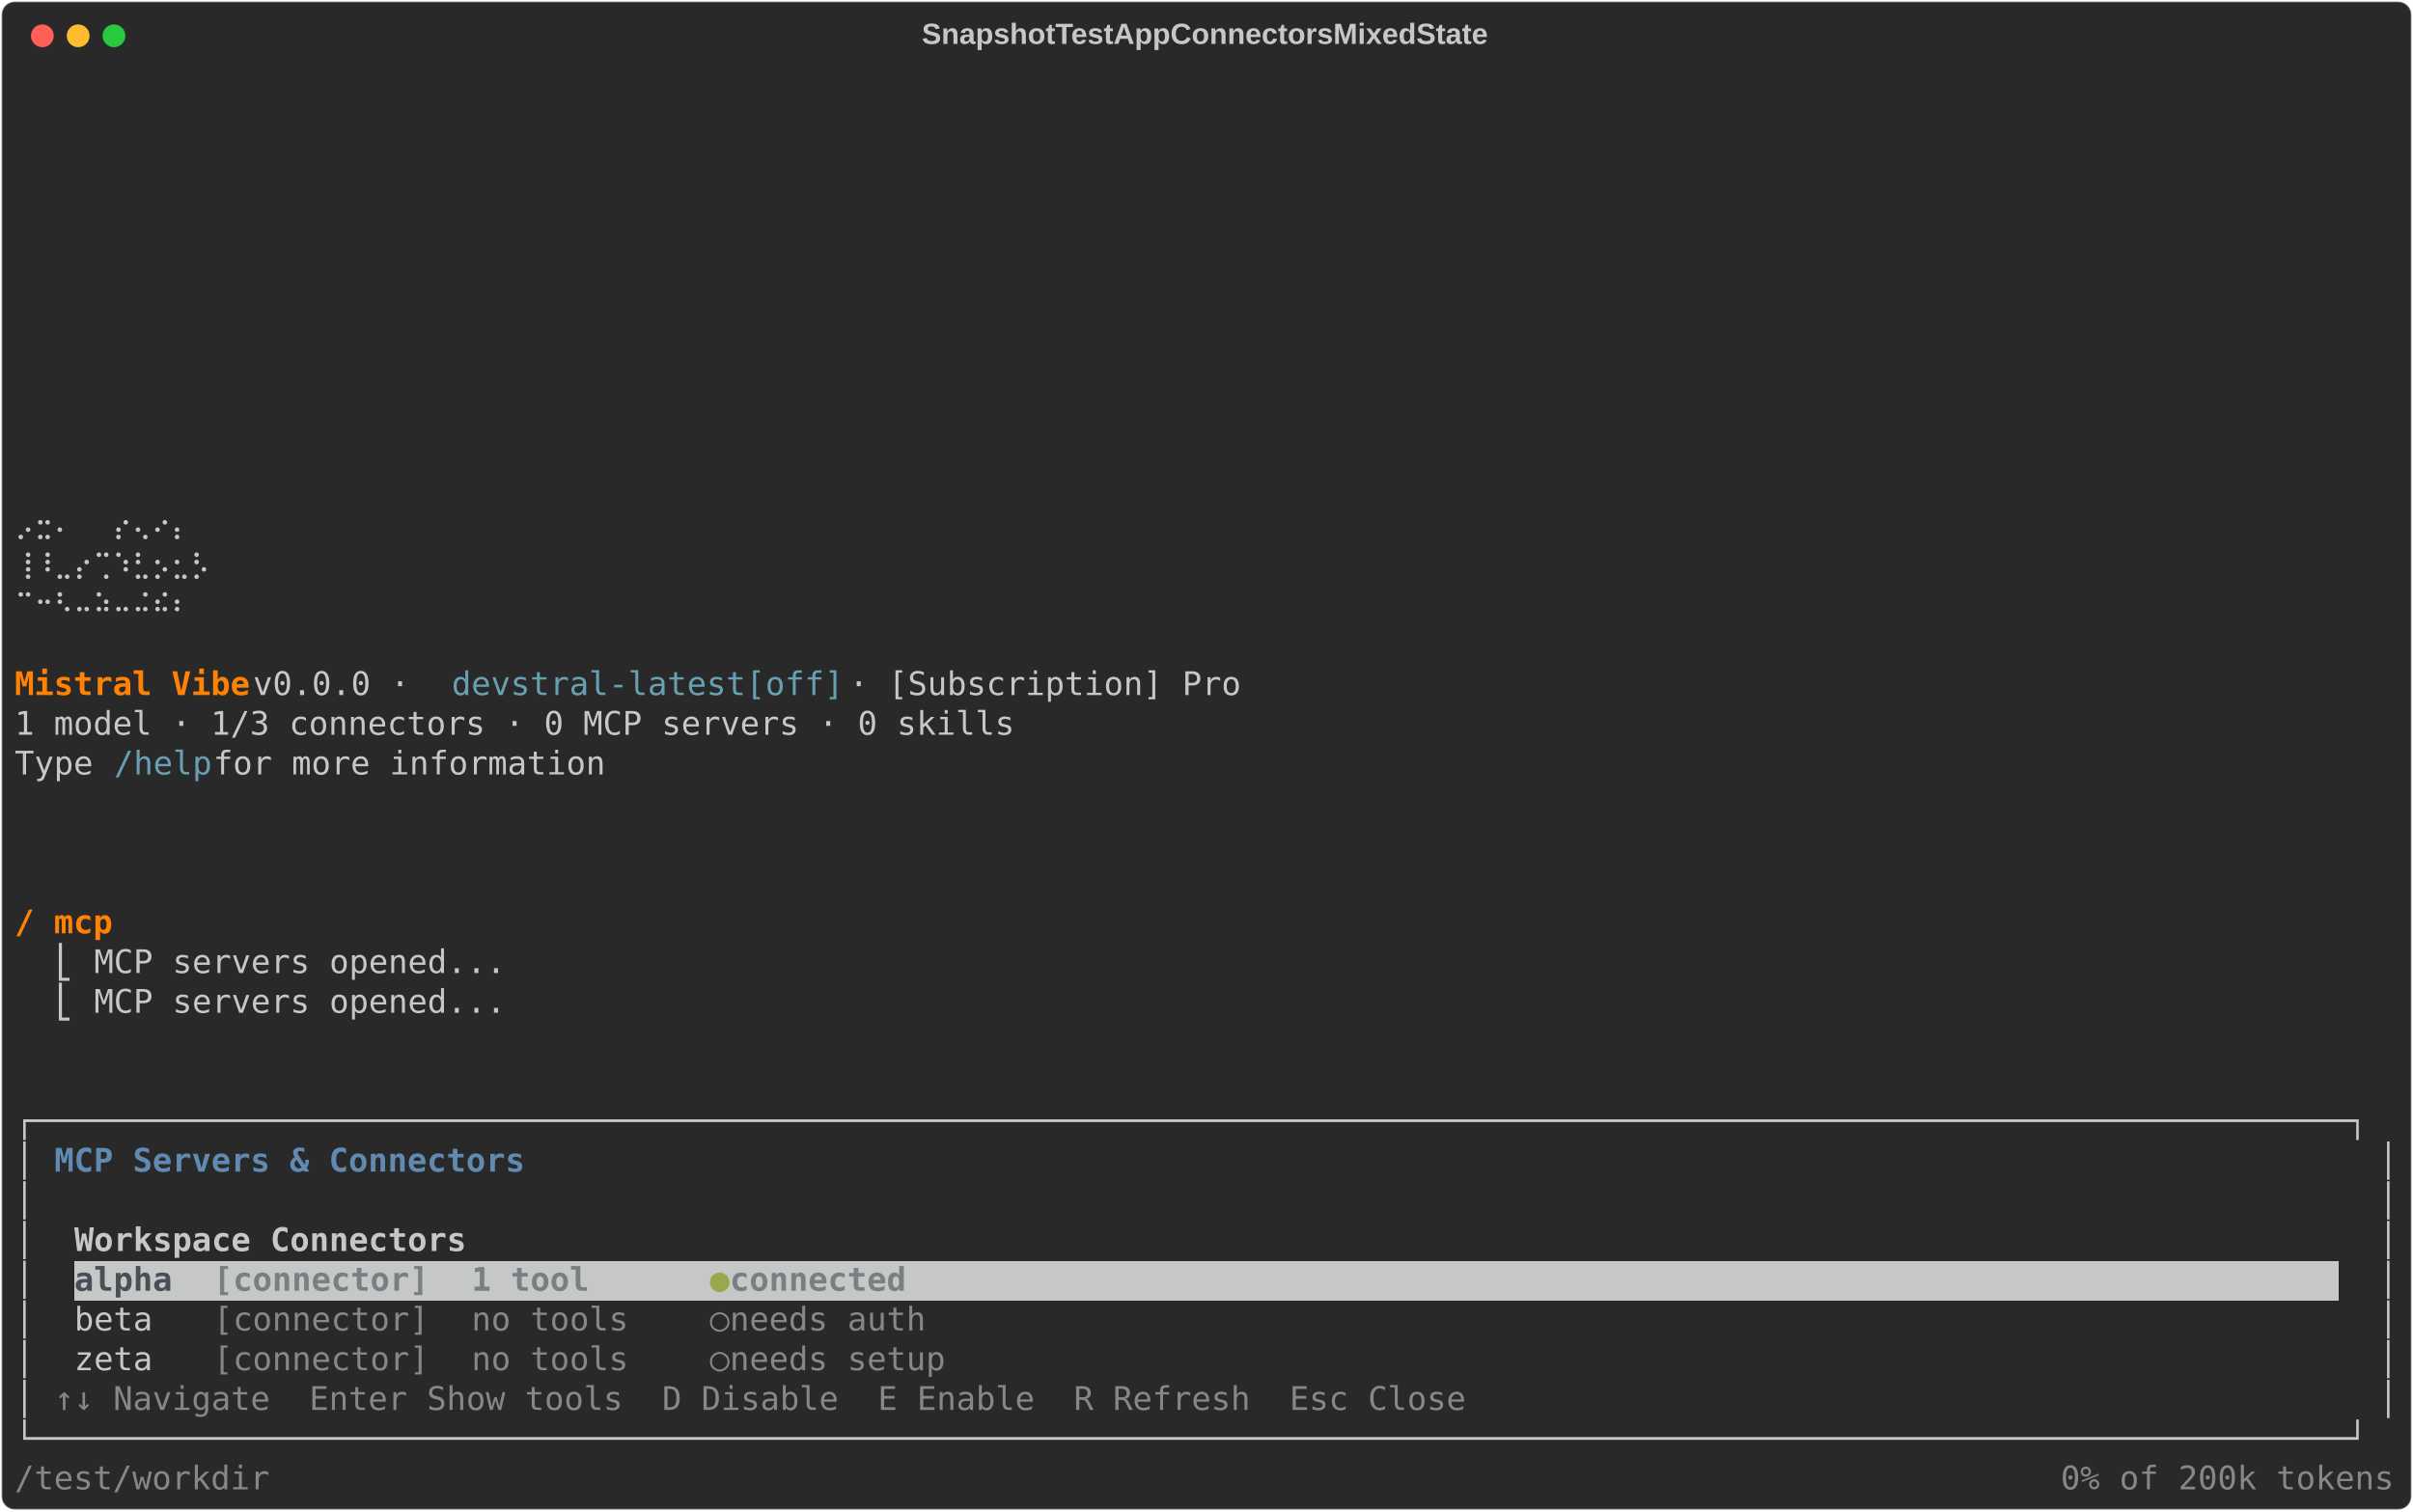
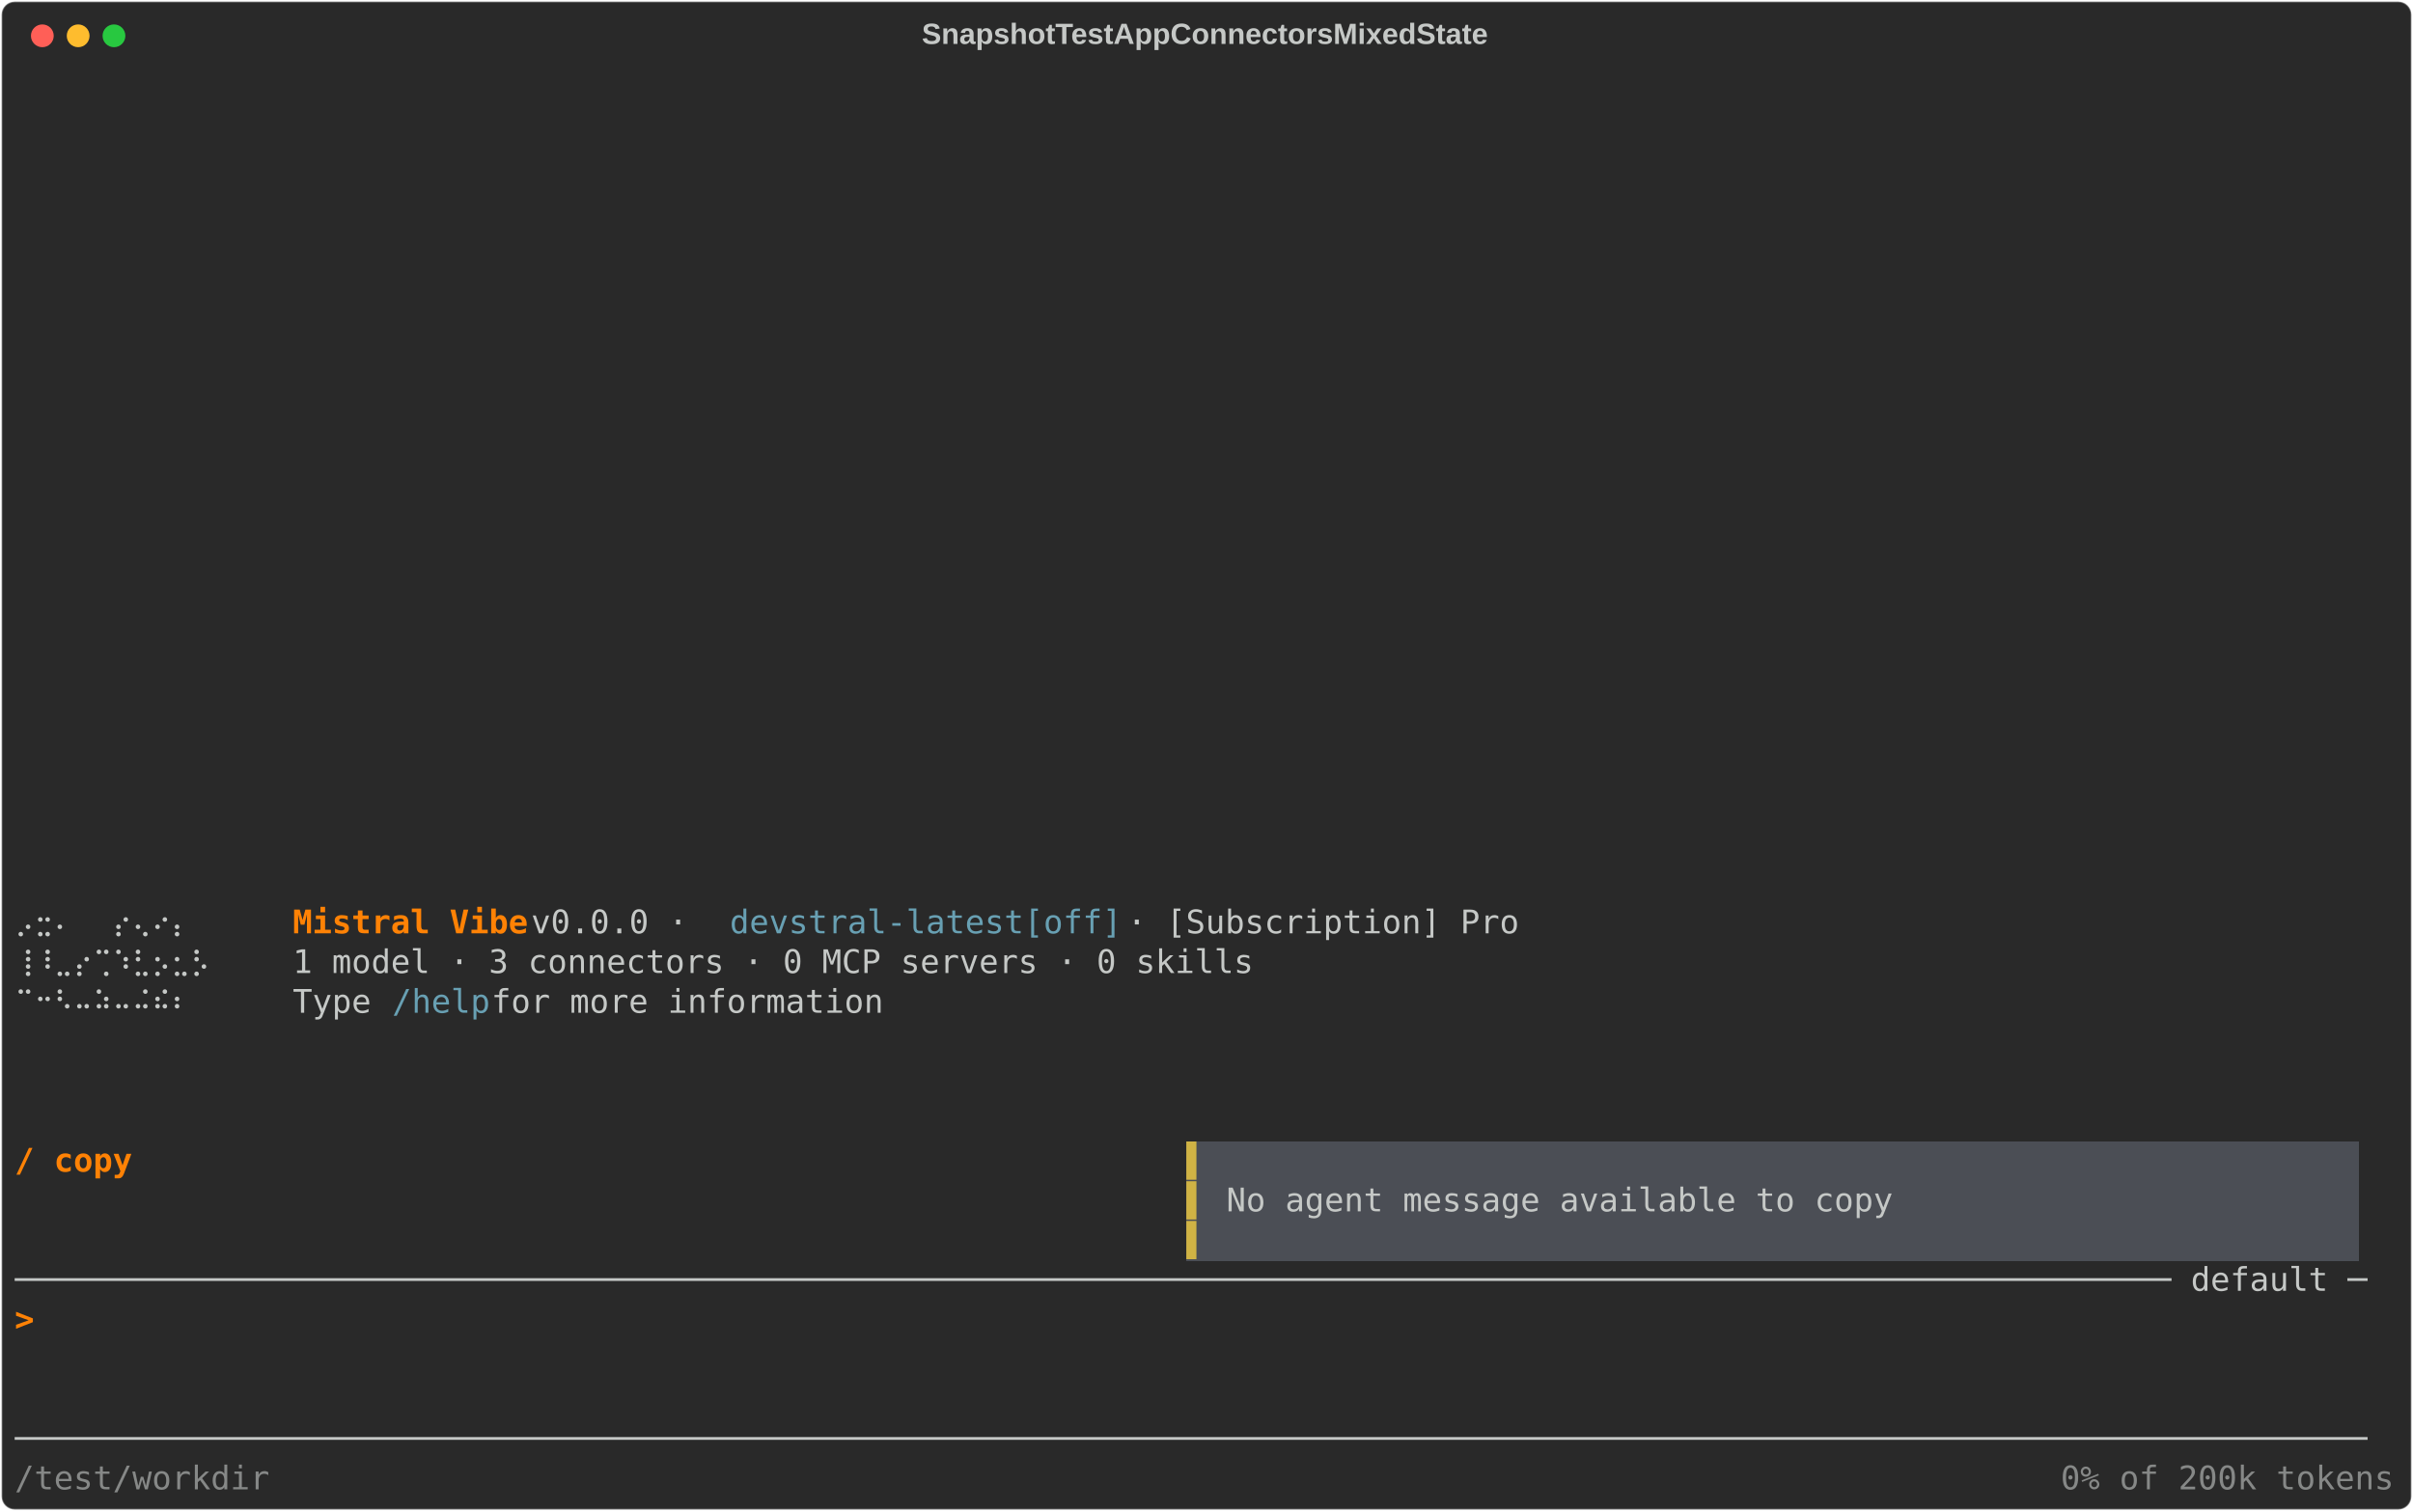
<svg xmlns="http://www.w3.org/2000/svg" class="rich-terminal" viewBox="0 0 1482 928.4">
  <style>

    @font-face {
        font-family: "Fira Code";
        src: local("FiraCode-Regular"),
                url("https://cdnjs.cloudflare.com/ajax/libs/firacode/6.2.0/woff2/FiraCode-Regular.woff2") format("woff2"),
                url("https://cdnjs.cloudflare.com/ajax/libs/firacode/6.2.0/woff/FiraCode-Regular.woff") format("woff");
        font-style: normal;
        font-weight: 400;
    }
    @font-face {
        font-family: "Fira Code";
        src: local("FiraCode-Bold"),
                url("https://cdnjs.cloudflare.com/ajax/libs/firacode/6.2.0/woff2/FiraCode-Bold.woff2") format("woff2"),
                url("https://cdnjs.cloudflare.com/ajax/libs/firacode/6.2.0/woff/FiraCode-Bold.woff") format("woff");
        font-style: bold;
        font-weight: 700;
    }

    .terminal-matrix {
        font-family: Fira Code, monospace;
        font-size: 20px;
        line-height: 24.4px;
        font-variant-east-asian: full-width;
    }

    .terminal-title {
        font-size: 18px;
        font-weight: bold;
        font-family: arial;
    }

    .terminal-r1 { fill: #c5c8c6 }
.terminal-r2 { fill: #ff8205;font-weight: bold }
.terminal-r3 { fill: #68a0b3 }
- .terminal-r4 { fill: #608ab1;font-weight: bold }
- .terminal-r5 { fill: #c5c8c6;font-weight: bold }
- .terminal-r6 { fill: #4b4e55;font-weight: bold }
- .terminal-r7 { fill: #7b7e82;font-weight: bold }
- .terminal-r8 { fill: #98a84b;font-weight: bold }
- .terminal-r9 { fill: #868887 }
+ .terminal-r4 { fill: #d0b344 }
+ .terminal-r5 { fill: #868887 }
    </style>
  <defs>
    <clipPath id="terminal-clip-terminal">
      <rect x="0" y="0" width="1463.0" height="877.4" />
    </clipPath>
    <clipPath id="terminal-line-0">
      <rect x="0" y="1.5" width="1464" height="24.65" />
    </clipPath>
    <clipPath id="terminal-line-1">
      <rect x="0" y="25.9" width="1464" height="24.65" />
    </clipPath>
    <clipPath id="terminal-line-2">
      <rect x="0" y="50.3" width="1464" height="24.65" />
    </clipPath>
    <clipPath id="terminal-line-3">
      <rect x="0" y="74.7" width="1464" height="24.65" />
    </clipPath>
    <clipPath id="terminal-line-4">
      <rect x="0" y="99.1" width="1464" height="24.65" />
    </clipPath>
    <clipPath id="terminal-line-5">
      <rect x="0" y="123.5" width="1464" height="24.65" />
    </clipPath>
    <clipPath id="terminal-line-6">
      <rect x="0" y="147.9" width="1464" height="24.65" />
    </clipPath>
    <clipPath id="terminal-line-7">
      <rect x="0" y="172.3" width="1464" height="24.65" />
    </clipPath>
    <clipPath id="terminal-line-8">
      <rect x="0" y="196.7" width="1464" height="24.65" />
    </clipPath>
    <clipPath id="terminal-line-9">
      <rect x="0" y="221.1" width="1464" height="24.65" />
    </clipPath>
    <clipPath id="terminal-line-10">
      <rect x="0" y="245.5" width="1464" height="24.65" />
    </clipPath>
    <clipPath id="terminal-line-11">
      <rect x="0" y="269.9" width="1464" height="24.65" />
    </clipPath>
    <clipPath id="terminal-line-12">
      <rect x="0" y="294.3" width="1464" height="24.65" />
    </clipPath>
    <clipPath id="terminal-line-13">
      <rect x="0" y="318.7" width="1464" height="24.65" />
    </clipPath>
    <clipPath id="terminal-line-14">
      <rect x="0" y="343.1" width="1464" height="24.65" />
    </clipPath>
    <clipPath id="terminal-line-15">
      <rect x="0" y="367.5" width="1464" height="24.65" />
    </clipPath>
    <clipPath id="terminal-line-16">
      <rect x="0" y="391.9" width="1464" height="24.65" />
    </clipPath>
    <clipPath id="terminal-line-17">
      <rect x="0" y="416.3" width="1464" height="24.65" />
    </clipPath>
    <clipPath id="terminal-line-18">
      <rect x="0" y="440.7" width="1464" height="24.65" />
    </clipPath>
    <clipPath id="terminal-line-19">
      <rect x="0" y="465.1" width="1464" height="24.65" />
    </clipPath>
    <clipPath id="terminal-line-20">
      <rect x="0" y="489.5" width="1464" height="24.65" />
    </clipPath>
    <clipPath id="terminal-line-21">
      <rect x="0" y="513.9" width="1464" height="24.65" />
    </clipPath>
    <clipPath id="terminal-line-22">
      <rect x="0" y="538.3" width="1464" height="24.65" />
    </clipPath>
    <clipPath id="terminal-line-23">
      <rect x="0" y="562.7" width="1464" height="24.65" />
    </clipPath>
    <clipPath id="terminal-line-24">
      <rect x="0" y="587.1" width="1464" height="24.65" />
    </clipPath>
    <clipPath id="terminal-line-25">
      <rect x="0" y="611.5" width="1464" height="24.65" />
    </clipPath>
    <clipPath id="terminal-line-26">
      <rect x="0" y="635.9" width="1464" height="24.65" />
    </clipPath>
    <clipPath id="terminal-line-27">
      <rect x="0" y="660.3" width="1464" height="24.65" />
    </clipPath>
    <clipPath id="terminal-line-28">
      <rect x="0" y="684.7" width="1464" height="24.65" />
    </clipPath>
    <clipPath id="terminal-line-29">
      <rect x="0" y="709.1" width="1464" height="24.65" />
    </clipPath>
    <clipPath id="terminal-line-30">
      <rect x="0" y="733.5" width="1464" height="24.65" />
    </clipPath>
    <clipPath id="terminal-line-31">
      <rect x="0" y="757.9" width="1464" height="24.65" />
    </clipPath>
    <clipPath id="terminal-line-32">
      <rect x="0" y="782.3" width="1464" height="24.65" />
    </clipPath>
    <clipPath id="terminal-line-33">
      <rect x="0" y="806.7" width="1464" height="24.65" />
    </clipPath>
    <clipPath id="terminal-line-34">
      <rect x="0" y="831.1" width="1464" height="24.65" />
    </clipPath>
  </defs>
  <rect fill="#292929" stroke="rgba(255,255,255,0.35)" stroke-width="1" x="1" y="1" width="1480" height="926.4" rx="8" />
  <text class="terminal-title" fill="#c5c8c6" text-anchor="middle" x="740" y="27">SnapshotTestAppConnectorsMixedState</text>
  <g transform="translate(26,22)">
    <circle cx="0" cy="0" r="7" fill="#ff5f57" />
    <circle cx="22" cy="0" r="7" fill="#febc2e" />
    <circle cx="44" cy="0" r="7" fill="#28c840" />
  </g>
  <g transform="translate(9, 41)" clip-path="url(#terminal-clip-terminal)">
-     <rect fill="#c5c8c6" x="36.6" y="733.5" width="85.4" height="24.65" shape-rendering="crispEdges" />
-     <rect fill="#c5c8c6" x="122" y="733.5" width="158.6" height="24.65" shape-rendering="crispEdges" />
-     <rect fill="#c5c8c6" x="280.6" y="733.5" width="122" height="24.65" shape-rendering="crispEdges" />
-     <rect fill="#c5c8c6" x="402.6" y="733.5" width="24.4" height="24.65" shape-rendering="crispEdges" />
-     <rect fill="#c5c8c6" x="427" y="733.5" width="12.2" height="24.65" shape-rendering="crispEdges" />
-     <rect fill="#c5c8c6" x="439.2" y="733.5" width="122" height="24.65" shape-rendering="crispEdges" />
-     <rect fill="#c5c8c6" x="561.2" y="733.5" width="866.2" height="24.65" shape-rendering="crispEdges" />
+     <rect fill="#4b4e55" x="719.8" y="660.3" width="12.2" height="24.65" shape-rendering="crispEdges" />
+     <rect fill="#4b4e55" x="732" y="660.3" width="707.6" height="24.65" shape-rendering="crispEdges" />
+     <rect fill="#4b4e55" x="719.8" y="684.7" width="12.2" height="24.65" shape-rendering="crispEdges" />
+     <rect fill="#4b4e55" x="732" y="684.7" width="12.2" height="24.65" shape-rendering="crispEdges" />
+     <rect fill="#4b4e55" x="744.2" y="684.7" width="414.8" height="24.65" shape-rendering="crispEdges" />
+     <rect fill="#4b4e55" x="1159" y="684.7" width="280.6" height="24.65" shape-rendering="crispEdges" />
+     <rect fill="#4b4e55" x="719.8" y="709.1" width="12.2" height="24.65" shape-rendering="crispEdges" />
+     <rect fill="#4b4e55" x="732" y="709.1" width="707.6" height="24.65" shape-rendering="crispEdges" />
    <g class="terminal-matrix">
      <text class="terminal-r1" x="1464" y="20" textLength="12.2" clip-path="url(#terminal-line-0)">
</text>
      <text class="terminal-r1" x="1464" y="44.4" textLength="12.2" clip-path="url(#terminal-line-1)">
</text>
      <text class="terminal-r1" x="1464" y="68.8" textLength="12.2" clip-path="url(#terminal-line-2)">
</text>
      <text class="terminal-r1" x="1464" y="93.2" textLength="12.2" clip-path="url(#terminal-line-3)">
</text>
      <text class="terminal-r1" x="1464" y="117.6" textLength="12.2" clip-path="url(#terminal-line-4)">
</text>
      <text class="terminal-r1" x="1464" y="142" textLength="12.2" clip-path="url(#terminal-line-5)">
</text>
      <text class="terminal-r1" x="1464" y="166.4" textLength="12.2" clip-path="url(#terminal-line-6)">
</text>
      <text class="terminal-r1" x="1464" y="190.8" textLength="12.2" clip-path="url(#terminal-line-7)">
</text>
      <text class="terminal-r1" x="1464" y="215.2" textLength="12.2" clip-path="url(#terminal-line-8)">
</text>
      <text class="terminal-r1" x="1464" y="239.6" textLength="12.2" clip-path="url(#terminal-line-9)">
</text>
      <text class="terminal-r1" x="1464" y="264" textLength="12.2" clip-path="url(#terminal-line-10)">
</text>
-       <text class="terminal-r1" x="0" y="288.4" textLength="134.2" clip-path="url(#terminal-line-11)">  ⡠⣒⠄  ⡔⢄⠔⡄</text>
      <text class="terminal-r1" x="1464" y="288.4" textLength="12.2" clip-path="url(#terminal-line-11)">
</text>
-       <text class="terminal-r1" x="0" y="312.8" textLength="134.2" clip-path="url(#terminal-line-12)"> ⢸⠸⣀⡔⢉⠱⣃⡢⣂⡣</text>
      <text class="terminal-r1" x="1464" y="312.8" textLength="12.2" clip-path="url(#terminal-line-12)">
</text>
-       <text class="terminal-r1" x="0" y="337.2" textLength="134.2" clip-path="url(#terminal-line-13)">  ⠉⠒⠣⠤⠵⠤⠬⠮⠆</text>
      <text class="terminal-r1" x="1464" y="337.2" textLength="12.2" clip-path="url(#terminal-line-13)">
</text>
      <text class="terminal-r1" x="1464" y="361.6" textLength="12.2" clip-path="url(#terminal-line-14)">
</text>
-       <text class="terminal-r2" x="0" y="386" textLength="146.4" clip-path="url(#terminal-line-15)">Mistral Vibe</text>
-       <text class="terminal-r1" x="146.4" y="386" textLength="122" clip-path="url(#terminal-line-15)"> v0.0.0 · </text>
-       <text class="terminal-r3" x="268.4" y="386" textLength="244" clip-path="url(#terminal-line-15)">devstral-latest[off]</text>
-       <text class="terminal-r1" x="512.4" y="386" textLength="256.2" clip-path="url(#terminal-line-15)"> · [Subscription] Pro</text>
      <text class="terminal-r1" x="1464" y="386" textLength="12.2" clip-path="url(#terminal-line-15)">
</text>
-       <text class="terminal-r1" x="0" y="410.4" textLength="622.2" clip-path="url(#terminal-line-16)">1 model · 1/3 connectors · 0 MCP servers · 0 skills</text>
      <text class="terminal-r1" x="1464" y="410.4" textLength="12.2" clip-path="url(#terminal-line-16)">
</text>
-       <text class="terminal-r1" x="0" y="434.8" textLength="61" clip-path="url(#terminal-line-17)">Type </text>
-       <text class="terminal-r3" x="61" y="434.8" textLength="61" clip-path="url(#terminal-line-17)">/help</text>
-       <text class="terminal-r1" x="122" y="434.8" textLength="256.2" clip-path="url(#terminal-line-17)"> for more information</text>
      <text class="terminal-r1" x="1464" y="434.8" textLength="12.2" clip-path="url(#terminal-line-17)">
</text>
      <text class="terminal-r1" x="1464" y="459.2" textLength="12.2" clip-path="url(#terminal-line-18)">
</text>
      <text class="terminal-r1" x="1464" y="483.6" textLength="12.2" clip-path="url(#terminal-line-19)">
</text>
      <text class="terminal-r1" x="1464" y="508" textLength="12.2" clip-path="url(#terminal-line-20)">
</text>
-       <text class="terminal-r2" x="0" y="532.4" textLength="61" clip-path="url(#terminal-line-21)">/ mcp</text>
+       <text class="terminal-r1" x="0" y="532.4" textLength="134.2" clip-path="url(#terminal-line-21)">  ⡠⣒⠄  ⡔⢄⠔⡄</text>
+       <text class="terminal-r2" x="170.8" y="532.4" textLength="146.4" clip-path="url(#terminal-line-21)">Mistral Vibe</text>
+       <text class="terminal-r1" x="317.2" y="532.4" textLength="122" clip-path="url(#terminal-line-21)"> v0.0.0 · </text>
+       <text class="terminal-r3" x="439.2" y="532.4" textLength="244" clip-path="url(#terminal-line-21)">devstral-latest[off]</text>
+       <text class="terminal-r1" x="683.2" y="532.4" textLength="256.2" clip-path="url(#terminal-line-21)"> · [Subscription] Pro</text>
      <text class="terminal-r1" x="1464" y="532.4" textLength="12.2" clip-path="url(#terminal-line-21)">
</text>
-       <text class="terminal-r1" x="24.4" y="556.8" textLength="12.2" clip-path="url(#terminal-line-22)">⎣</text>
-       <text class="terminal-r1" x="48.8" y="556.8" textLength="256.2" clip-path="url(#terminal-line-22)">MCP servers opened...</text>
+       <text class="terminal-r1" x="0" y="556.8" textLength="134.2" clip-path="url(#terminal-line-22)"> ⢸⠸⣀⡔⢉⠱⣃⡢⣂⡣</text>
+       <text class="terminal-r1" x="170.8" y="556.8" textLength="597.8" clip-path="url(#terminal-line-22)">1 model · 3 connectors · 0 MCP servers · 0 skills</text>
      <text class="terminal-r1" x="1464" y="556.8" textLength="12.2" clip-path="url(#terminal-line-22)">
</text>
-       <text class="terminal-r1" x="24.4" y="581.2" textLength="12.2" clip-path="url(#terminal-line-23)">⎣</text>
-       <text class="terminal-r1" x="48.8" y="581.2" textLength="256.2" clip-path="url(#terminal-line-23)">MCP servers opened...</text>
+       <text class="terminal-r1" x="0" y="581.2" textLength="134.2" clip-path="url(#terminal-line-23)">  ⠉⠒⠣⠤⠵⠤⠬⠮⠆</text>
+       <text class="terminal-r1" x="170.8" y="581.2" textLength="61" clip-path="url(#terminal-line-23)">Type </text>
+       <text class="terminal-r3" x="231.8" y="581.2" textLength="61" clip-path="url(#terminal-line-23)">/help</text>
+       <text class="terminal-r1" x="292.8" y="581.2" textLength="256.2" clip-path="url(#terminal-line-23)"> for more information</text>
      <text class="terminal-r1" x="1464" y="581.2" textLength="12.2" clip-path="url(#terminal-line-23)">
</text>
      <text class="terminal-r1" x="1464" y="605.6" textLength="12.2" clip-path="url(#terminal-line-24)">
</text>
      <text class="terminal-r1" x="1464" y="630" textLength="12.2" clip-path="url(#terminal-line-25)">
</text>
-       <text class="terminal-r1" x="0" y="654.4" textLength="1464" clip-path="url(#terminal-line-26)">┌──────────────────────────────────────────────────────────────────────────────────────────────────────────────────────┐</text>
      <text class="terminal-r1" x="1464" y="654.4" textLength="12.2" clip-path="url(#terminal-line-26)">
</text>
-       <text class="terminal-r1" x="0" y="678.8" textLength="12.2" clip-path="url(#terminal-line-27)">│</text>
-       <text class="terminal-r4" x="24.4" y="678.8" textLength="292.8" clip-path="url(#terminal-line-27)">MCP Servers &amp; Connectors</text>
-       <text class="terminal-r1" x="1451.8" y="678.8" textLength="12.2" clip-path="url(#terminal-line-27)">│</text>
+       <text class="terminal-r2" x="0" y="678.8" textLength="73.2" clip-path="url(#terminal-line-27)">/ copy</text>
+       <text class="terminal-r4" x="719.8" y="678.8" textLength="12.2" clip-path="url(#terminal-line-27)">▌</text>
      <text class="terminal-r1" x="1464" y="678.8" textLength="12.2" clip-path="url(#terminal-line-27)">
</text>
-       <text class="terminal-r1" x="0" y="703.2" textLength="12.2" clip-path="url(#terminal-line-28)">│</text>
-       <text class="terminal-r1" x="1451.8" y="703.2" textLength="12.2" clip-path="url(#terminal-line-28)">│</text>
+       <text class="terminal-r4" x="719.8" y="703.2" textLength="12.2" clip-path="url(#terminal-line-28)">▌</text>
+       <text class="terminal-r1" x="744.2" y="703.2" textLength="414.8" clip-path="url(#terminal-line-28)">No agent message available to copy</text>
      <text class="terminal-r1" x="1464" y="703.2" textLength="12.2" clip-path="url(#terminal-line-28)">
</text>
-       <text class="terminal-r1" x="0" y="727.6" textLength="12.2" clip-path="url(#terminal-line-29)">│</text>
-       <text class="terminal-r5" x="36.6" y="727.6" textLength="244" clip-path="url(#terminal-line-29)">Workspace Connectors</text>
-       <text class="terminal-r1" x="1451.8" y="727.6" textLength="12.2" clip-path="url(#terminal-line-29)">│</text>
+       <text class="terminal-r4" x="719.8" y="727.6" textLength="12.2" clip-path="url(#terminal-line-29)">▌</text>
      <text class="terminal-r1" x="1464" y="727.6" textLength="12.2" clip-path="url(#terminal-line-29)">
</text>
-       <text class="terminal-r1" x="0" y="752" textLength="12.2" clip-path="url(#terminal-line-30)">│</text>
-       <text class="terminal-r6" x="36.6" y="752" textLength="85.4" clip-path="url(#terminal-line-30)">  alpha</text>
-       <text class="terminal-r7" x="122" y="752" textLength="158.6" clip-path="url(#terminal-line-30)">  [connector]</text>
-       <text class="terminal-r7" x="280.6" y="752" textLength="122" clip-path="url(#terminal-line-30)">  1 tool  </text>
-       <text class="terminal-r8" x="427" y="752" textLength="12.2" clip-path="url(#terminal-line-30)">●</text>
-       <text class="terminal-r7" x="439.2" y="752" textLength="122" clip-path="url(#terminal-line-30)"> connected</text>
-       <text class="terminal-r1" x="1451.8" y="752" textLength="12.2" clip-path="url(#terminal-line-30)">│</text>
+       <text class="terminal-r1" x="0" y="752" textLength="1464" clip-path="url(#terminal-line-30)">────────────────────────────────────────────────────────────────────────────────────────────────────────────── default ─</text>
      <text class="terminal-r1" x="1464" y="752" textLength="12.2" clip-path="url(#terminal-line-30)">
</text>
-       <text class="terminal-r1" x="0" y="776.4" textLength="12.2" clip-path="url(#terminal-line-31)">│</text>
-       <text class="terminal-r1" x="36.6" y="776.4" textLength="85.4" clip-path="url(#terminal-line-31)">  beta </text>
-       <text class="terminal-r9" x="122" y="776.4" textLength="158.6" clip-path="url(#terminal-line-31)">  [connector]</text>
-       <text class="terminal-r9" x="280.6" y="776.4" textLength="122" clip-path="url(#terminal-line-31)">  no tools</text>
-       <text class="terminal-r9" x="427" y="776.4" textLength="12.2" clip-path="url(#terminal-line-31)">○</text>
-       <text class="terminal-r9" x="439.2" y="776.4" textLength="134.2" clip-path="url(#terminal-line-31)"> needs auth</text>
-       <text class="terminal-r1" x="1451.8" y="776.4" textLength="12.2" clip-path="url(#terminal-line-31)">│</text>
+       <text class="terminal-r2" x="0" y="776.4" textLength="12.2" clip-path="url(#terminal-line-31)">&gt;</text>
      <text class="terminal-r1" x="1464" y="776.4" textLength="12.2" clip-path="url(#terminal-line-31)">
</text>
-       <text class="terminal-r1" x="0" y="800.8" textLength="12.2" clip-path="url(#terminal-line-32)">│</text>
-       <text class="terminal-r1" x="36.6" y="800.8" textLength="85.4" clip-path="url(#terminal-line-32)">  zeta </text>
-       <text class="terminal-r9" x="122" y="800.8" textLength="158.6" clip-path="url(#terminal-line-32)">  [connector]</text>
-       <text class="terminal-r9" x="280.6" y="800.8" textLength="122" clip-path="url(#terminal-line-32)">  no tools</text>
-       <text class="terminal-r9" x="427" y="800.8" textLength="12.2" clip-path="url(#terminal-line-32)">○</text>
-       <text class="terminal-r9" x="439.2" y="800.8" textLength="146.4" clip-path="url(#terminal-line-32)"> needs setup</text>
-       <text class="terminal-r1" x="1451.8" y="800.8" textLength="12.2" clip-path="url(#terminal-line-32)">│</text>
      <text class="terminal-r1" x="1464" y="800.8" textLength="12.2" clip-path="url(#terminal-line-32)">
</text>
-       <text class="terminal-r1" x="0" y="825.2" textLength="12.2" clip-path="url(#terminal-line-33)">│</text>
-       <text class="terminal-r9" x="24.4" y="825.2" textLength="878.4" clip-path="url(#terminal-line-33)">↑↓ Navigate  Enter Show tools  D Disable  E Enable  R Refresh  Esc Close</text>
-       <text class="terminal-r1" x="1451.8" y="825.2" textLength="12.2" clip-path="url(#terminal-line-33)">│</text>
      <text class="terminal-r1" x="1464" y="825.2" textLength="12.2" clip-path="url(#terminal-line-33)">
</text>
-       <text class="terminal-r1" x="0" y="849.6" textLength="1464" clip-path="url(#terminal-line-34)">└──────────────────────────────────────────────────────────────────────────────────────────────────────────────────────┘</text>
+       <text class="terminal-r1" x="0" y="849.6" textLength="1464" clip-path="url(#terminal-line-34)">────────────────────────────────────────────────────────────────────────────────────────────────────────────────────────</text>
      <text class="terminal-r1" x="1464" y="849.6" textLength="12.2" clip-path="url(#terminal-line-34)">
</text>
-       <text class="terminal-r9" x="0" y="874" textLength="158.6" clip-path="url(#terminal-line-35)">/test/workdir</text>
-       <text class="terminal-r9" x="1256.6" y="874" textLength="207.4" clip-path="url(#terminal-line-35)">0% of 200k tokens</text>
+       <text class="terminal-r5" x="0" y="874" textLength="158.6" clip-path="url(#terminal-line-35)">/test/workdir</text>
+       <text class="terminal-r5" x="1256.6" y="874" textLength="207.4" clip-path="url(#terminal-line-35)">0% of 200k tokens</text>
    </g>
  </g>
</svg>
